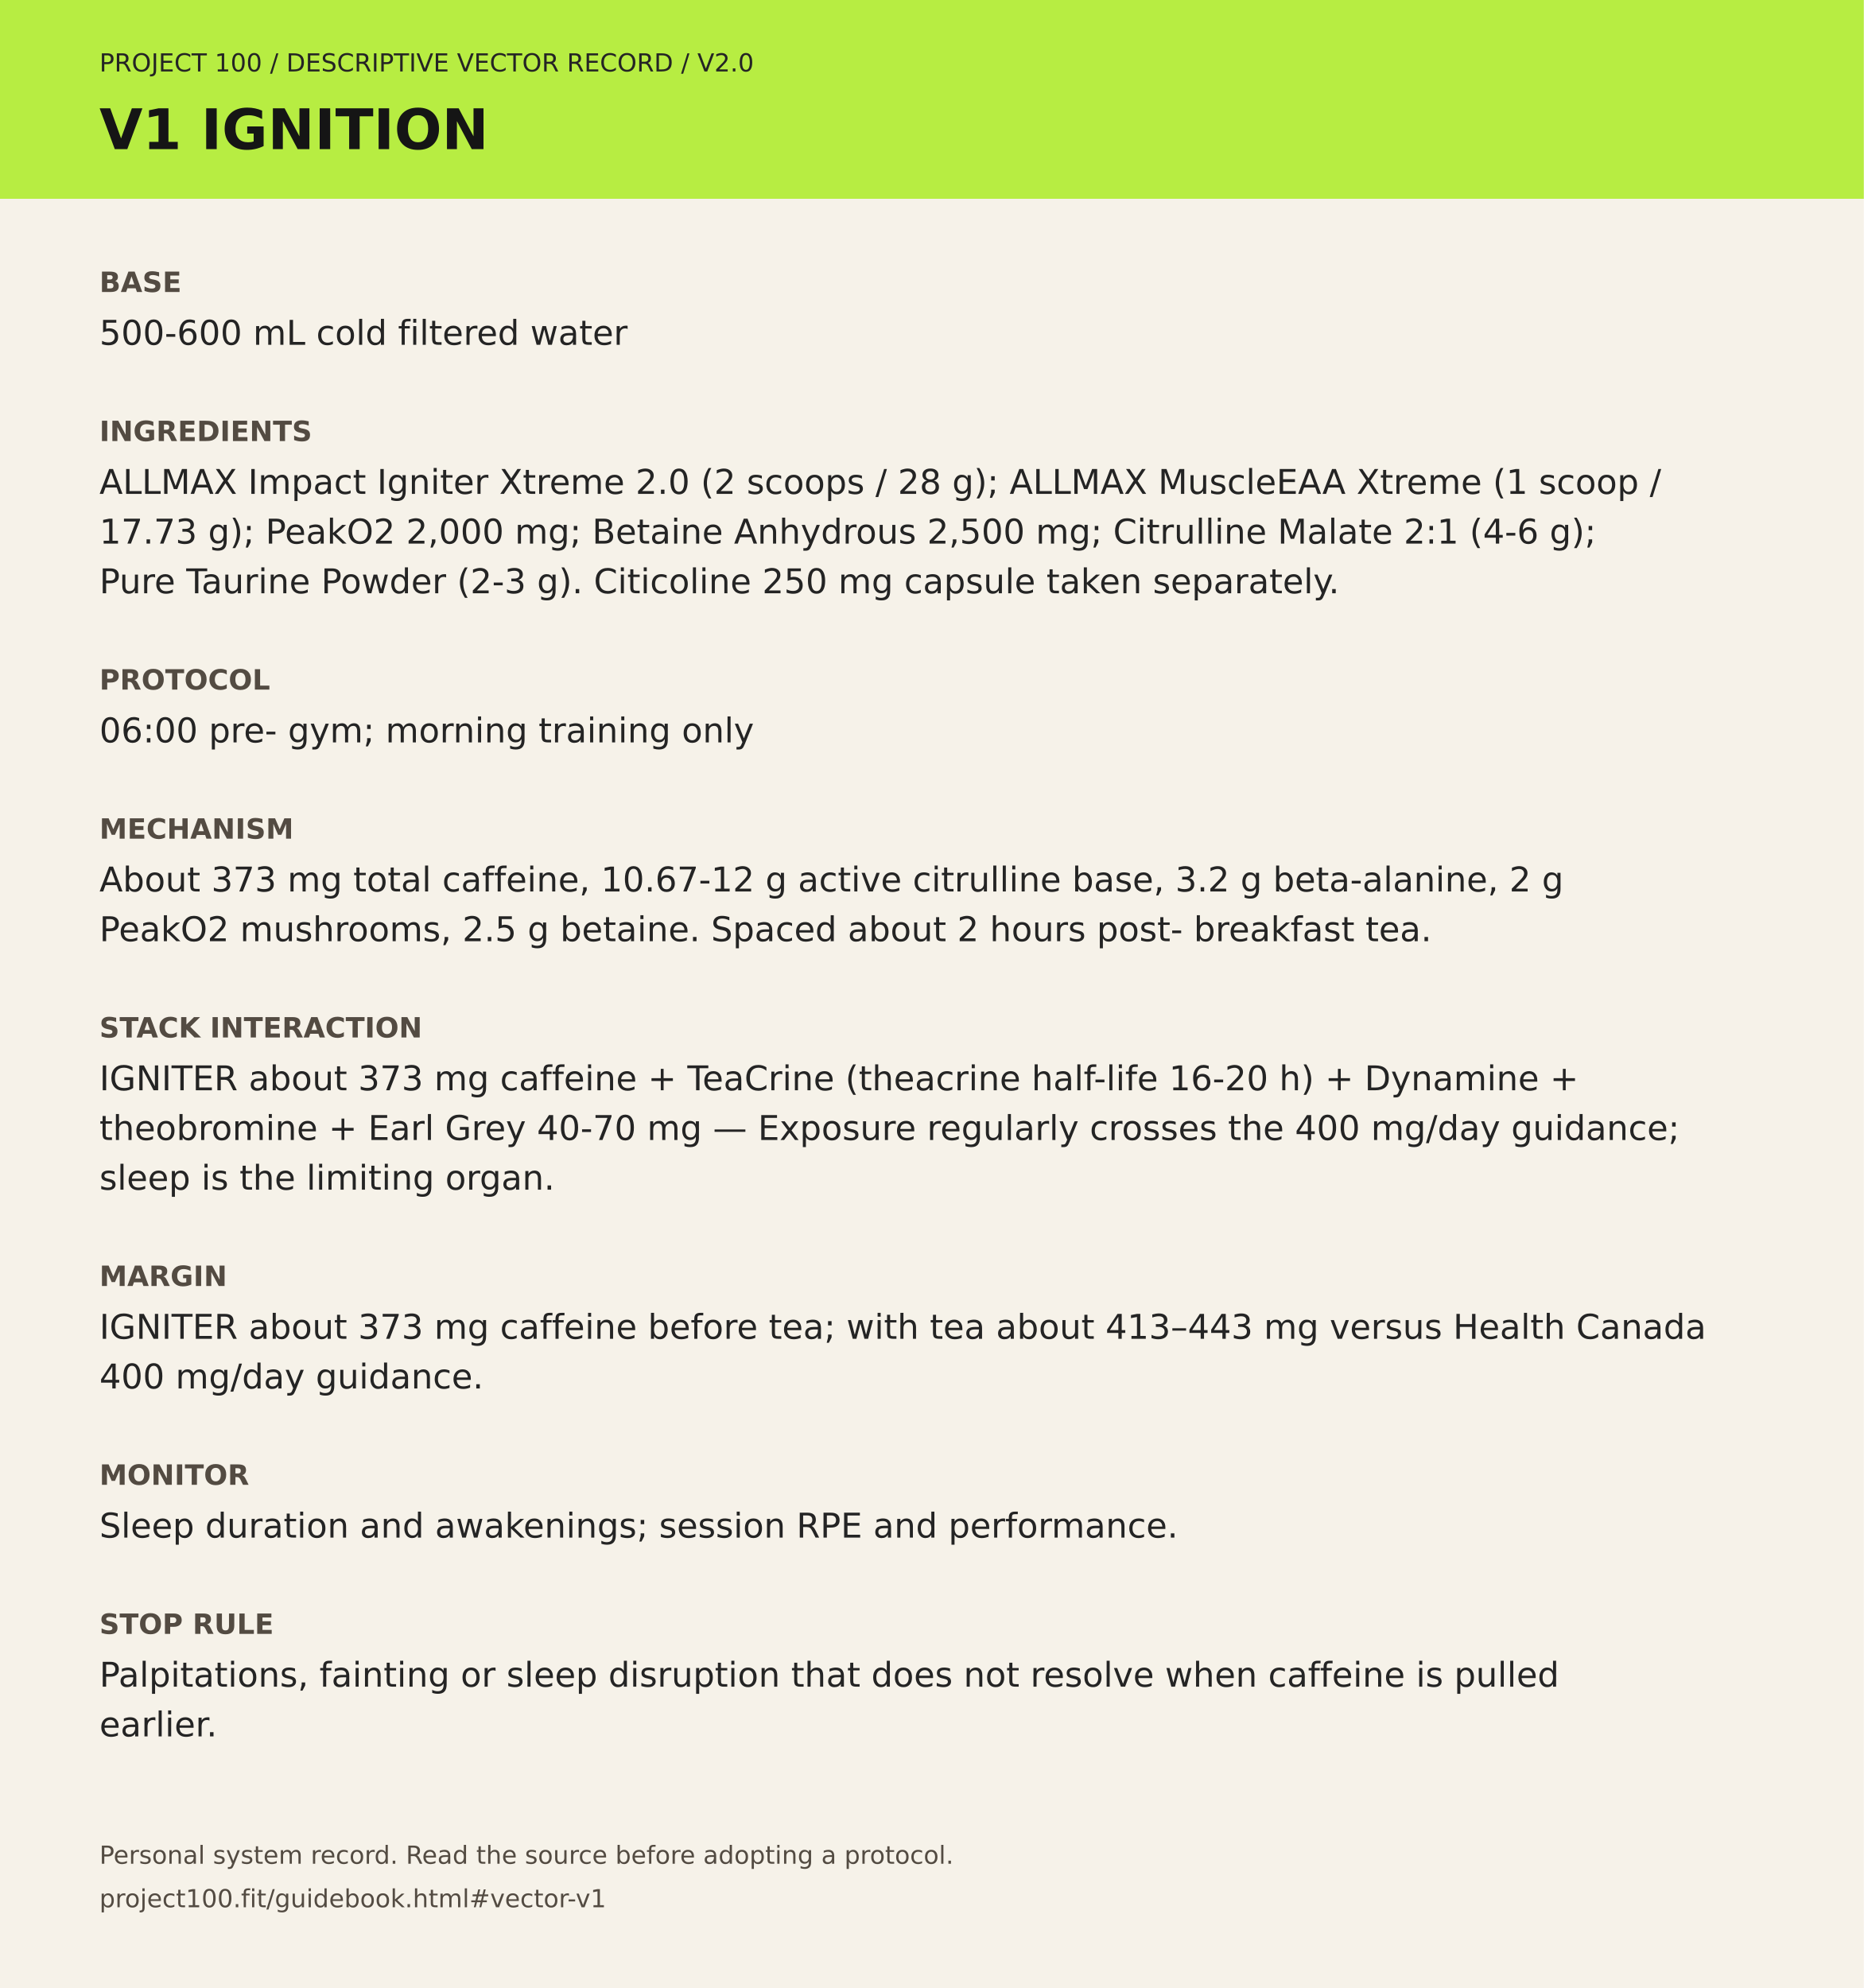
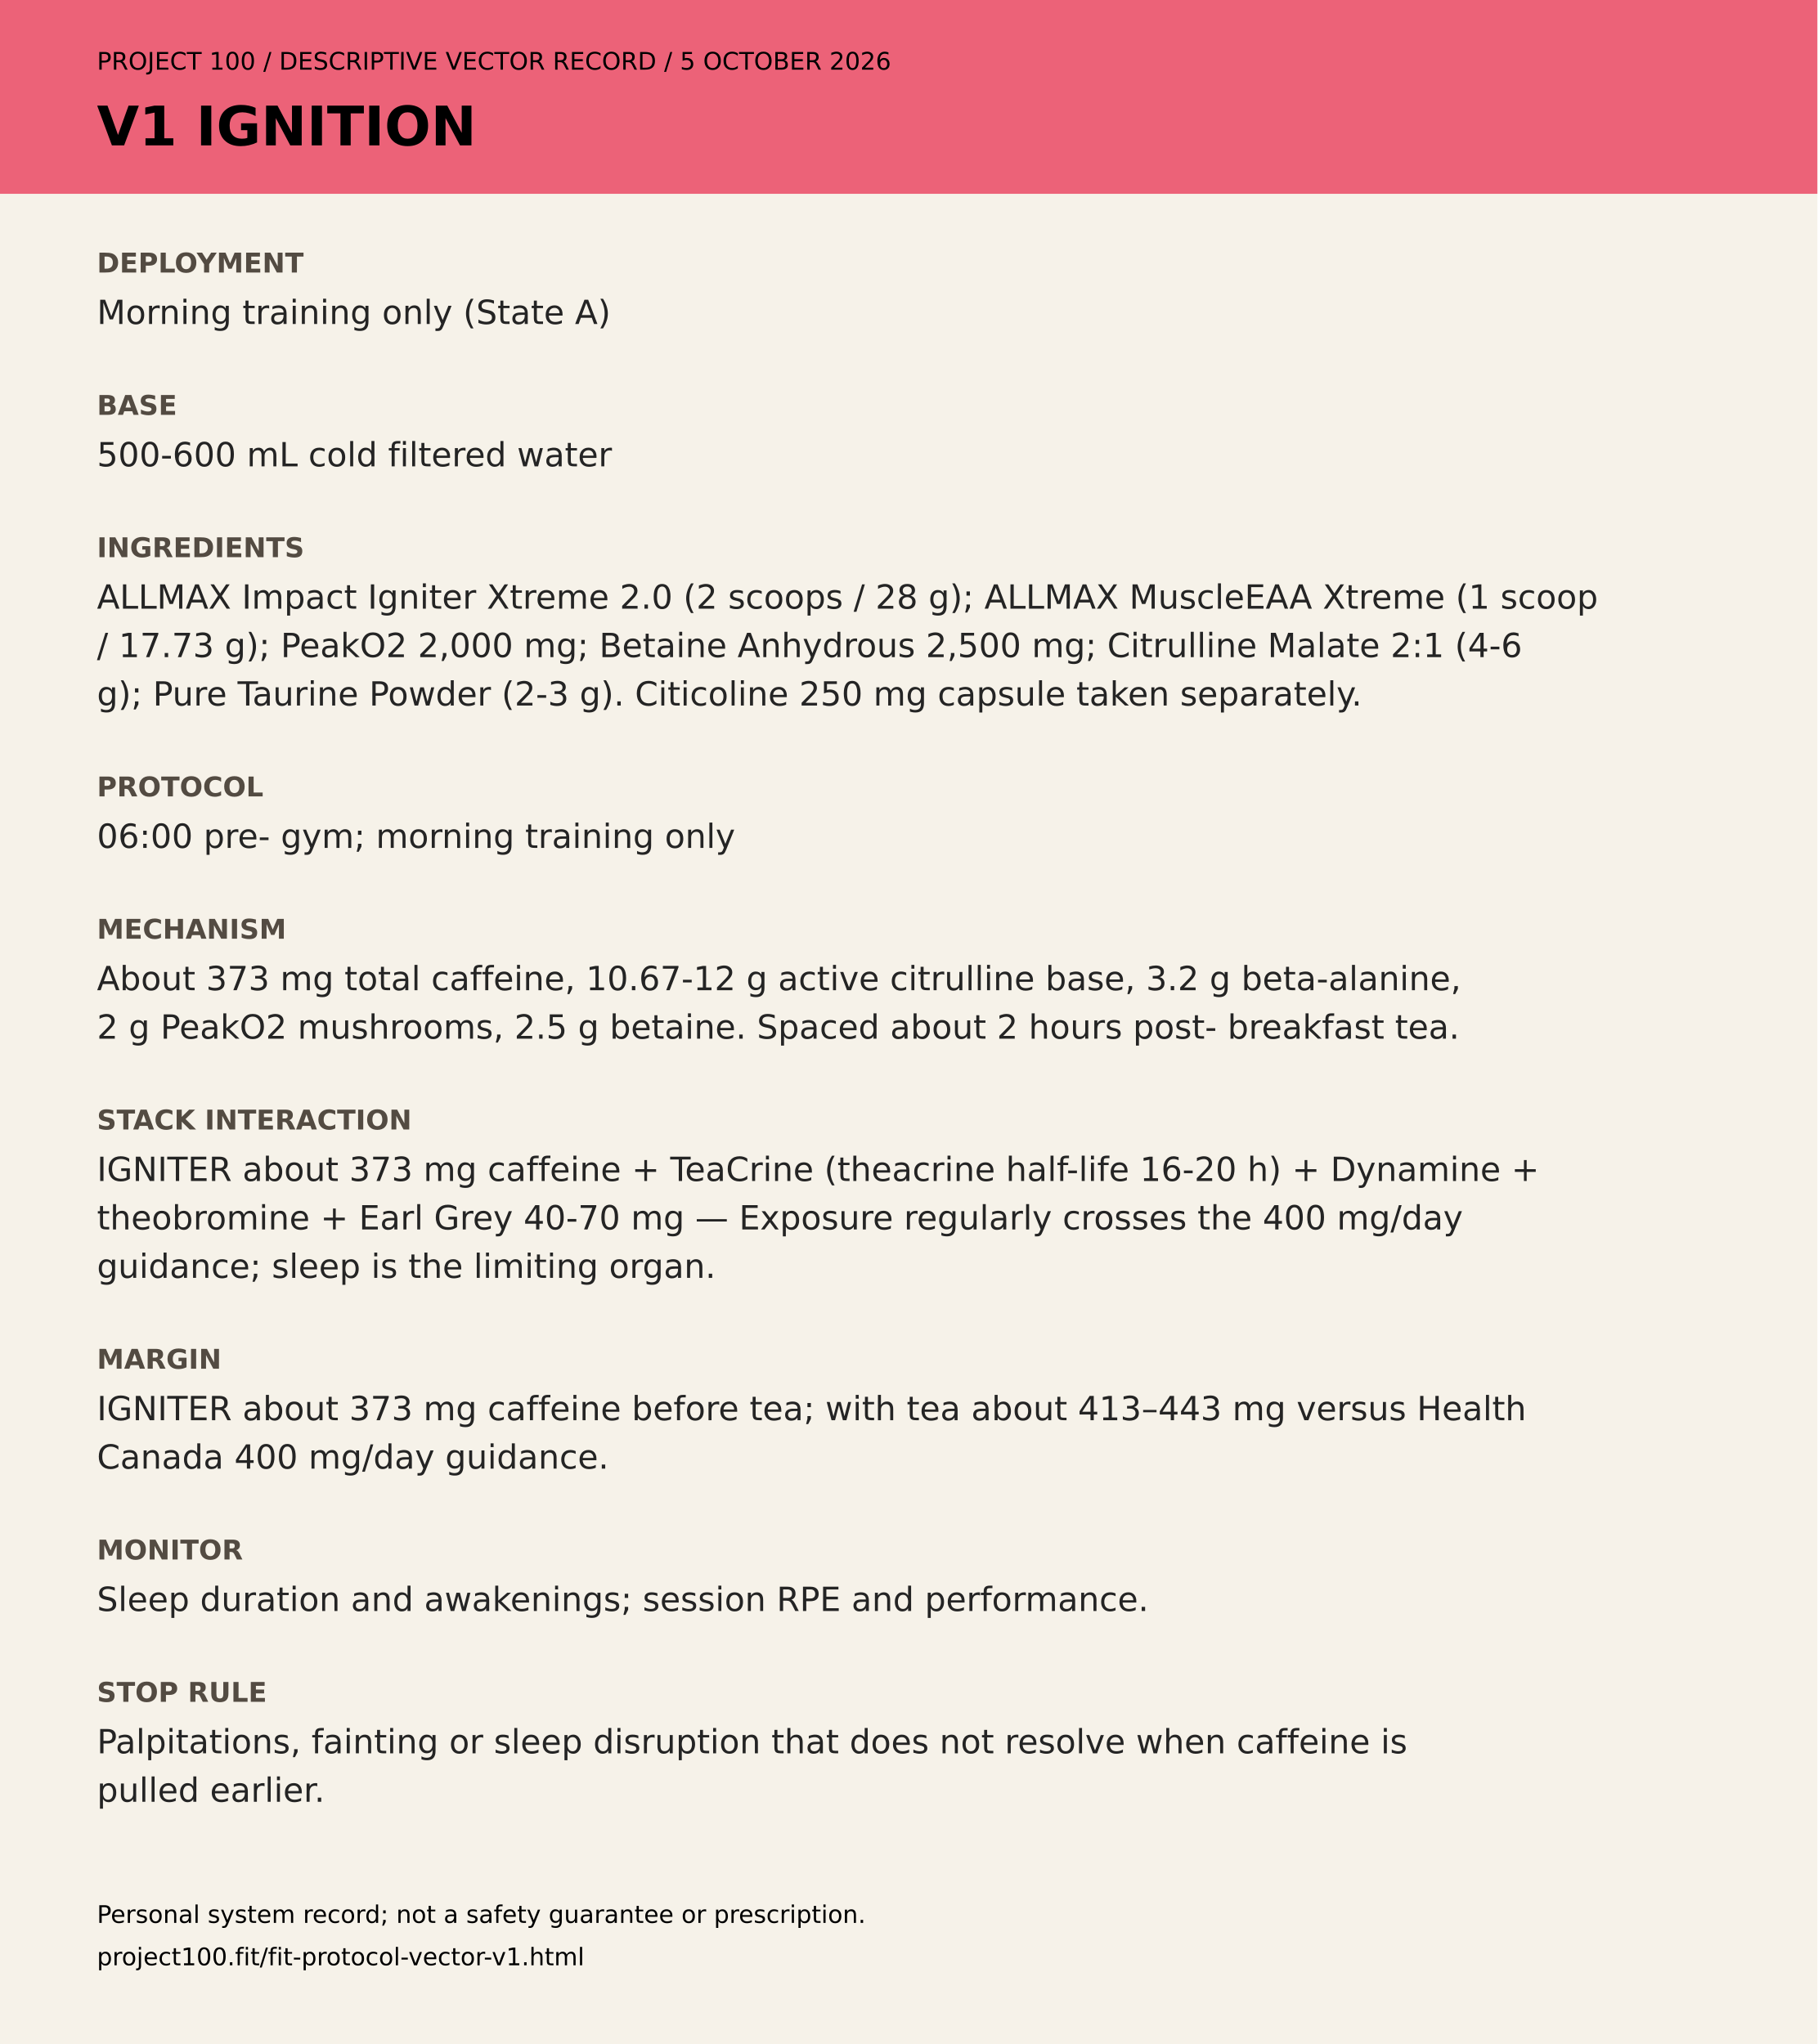
- <svg xmlns="http://www.w3.org/2000/svg" width="1200" height="1280" viewBox="0 0 1200 1280" role="img" aria-label="V1 IGNITION ingredients and protocol">
-   <rect width="1200" height="1280" fill="#f6f2e9" />
-   <rect width="1200" height="128" fill="#b7ed42" />
+ <svg xmlns="http://www.w3.org/2000/svg" width="1200" height="1350" viewBox="0 0 1200 1350" role="img" aria-label="V1 IGNITION descriptive record">
+   <rect width="1200" height="1350" fill="#f6f2e9" />
+   <rect width="1200" height="128" fill="#ec6278" />
  <g font-family="DejaVu Sans,Arial,sans-serif">
-     <text x="64" y="46" font-size="16" fill="#242424">PROJECT 100 / DESCRIPTIVE VECTOR RECORD / V2.0</text>
-     <text x="64" y="96" font-size="36" font-weight="700" fill="#151515">V1 IGNITION</text>
-     <text x="64" y="188" font-size="18" font-weight="700" fill="#534b42">BASE</text>
-     <text x="64" y="222" font-size="22" fill="#242424">500-600 mL cold filtered water</text>
-     <text x="64" y="284" font-size="18" font-weight="700" fill="#534b42">INGREDIENTS</text>
-     <text x="64" y="318" font-size="22" fill="#242424">ALLMAX Impact Igniter Xtreme 2.0 (2 scoops / 28 g); ALLMAX MuscleEAA Xtreme (1 scoop /</text>
-     <text x="64" y="350" font-size="22" fill="#242424">17.73 g); PeakO2 2,000 mg; Betaine Anhydrous 2,500 mg; Citrulline Malate 2:1 (4-6 g);</text>
-     <text x="64" y="382" font-size="22" fill="#242424">Pure Taurine Powder (2-3 g). Citicoline 250 mg capsule taken separately.</text>
-     <text x="64" y="444" font-size="18" font-weight="700" fill="#534b42">PROTOCOL</text>
-     <text x="64" y="478" font-size="22" fill="#242424">06:00 pre- gym; morning training only</text>
-     <text x="64" y="540" font-size="18" font-weight="700" fill="#534b42">MECHANISM</text>
-     <text x="64" y="574" font-size="22" fill="#242424">About 373 mg total caffeine, 10.67-12 g active citrulline base, 3.2 g beta-alanine, 2 g</text>
-     <text x="64" y="606" font-size="22" fill="#242424">PeakO2 mushrooms, 2.5 g betaine. Spaced about 2 hours post- breakfast tea.</text>
-     <text x="64" y="668" font-size="18" font-weight="700" fill="#534b42">STACK INTERACTION</text>
-     <text x="64" y="702" font-size="22" fill="#242424">IGNITER about 373 mg caffeine + TeaCrine (theacrine half-life 16-20 h) + Dynamine +</text>
-     <text x="64" y="734" font-size="22" fill="#242424">theobromine + Earl Grey 40-70 mg — Exposure regularly crosses the 400 mg/day guidance;</text>
-     <text x="64" y="766" font-size="22" fill="#242424">sleep is the limiting organ.</text>
-     <text x="64" y="828" font-size="18" font-weight="700" fill="#534b42">MARGIN</text>
-     <text x="64" y="862" font-size="22" fill="#242424">IGNITER about 373 mg caffeine before tea; with tea about 413–443 mg versus Health Canada</text>
-     <text x="64" y="894" font-size="22" fill="#242424">400 mg/day guidance.</text>
-     <text x="64" y="956" font-size="18" font-weight="700" fill="#534b42">MONITOR</text>
-     <text x="64" y="990" font-size="22" fill="#242424">Sleep duration and awakenings; session RPE and performance.</text>
-     <text x="64" y="1052" font-size="18" font-weight="700" fill="#534b42">STOP RULE</text>
-     <text x="64" y="1086" font-size="22" fill="#242424">Palpitations, fainting or sleep disruption that does not resolve when caffeine is pulled</text>
-     <text x="64" y="1118" font-size="22" fill="#242424">earlier.</text>
-     <text x="64" y="1200" font-size="16" fill="#534b42">Personal system record. Read the source before adopting a protocol.</text>
-     <text x="64" y="1228" font-size="16" fill="#534b42">project100.fit/guidebook.html#vector-v1</text>
+     <text x="64" y="46" font-size="16">PROJECT 100 / DESCRIPTIVE VECTOR RECORD / 5 OCTOBER 2026</text>
+     <text x="64" y="96" font-size="36" font-weight="700">V1 IGNITION</text>
+     <text x="64" y="180" font-size="18" font-weight="700" fill="#534b42">DEPLOYMENT</text>
+     <text x="64" y="214" font-size="22" fill="#242424">Morning training only (State A)</text>
+     <text x="64" y="274" font-size="18" font-weight="700" fill="#534b42">BASE</text>
+     <text x="64" y="308" font-size="22" fill="#242424">500-600 mL cold filtered water</text>
+     <text x="64" y="368" font-size="18" font-weight="700" fill="#534b42">INGREDIENTS</text>
+     <text x="64" y="402" font-size="22" fill="#242424">ALLMAX Impact Igniter Xtreme 2.0 (2 scoops / 28 g); ALLMAX MuscleEAA Xtreme (1 scoop</text>
+     <text x="64" y="434" font-size="22" fill="#242424">/ 17.73 g); PeakO2 2,000 mg; Betaine Anhydrous 2,500 mg; Citrulline Malate 2:1 (4-6</text>
+     <text x="64" y="466" font-size="22" fill="#242424">g); Pure Taurine Powder (2-3 g). Citicoline 250 mg capsule taken separately.</text>
+     <text x="64" y="526" font-size="18" font-weight="700" fill="#534b42">PROTOCOL</text>
+     <text x="64" y="560" font-size="22" fill="#242424">06:00 pre- gym; morning training only</text>
+     <text x="64" y="620" font-size="18" font-weight="700" fill="#534b42">MECHANISM</text>
+     <text x="64" y="654" font-size="22" fill="#242424">About 373 mg total caffeine, 10.67-12 g active citrulline base, 3.2 g beta-alanine,</text>
+     <text x="64" y="686" font-size="22" fill="#242424">2 g PeakO2 mushrooms, 2.5 g betaine. Spaced about 2 hours post- breakfast tea.</text>
+     <text x="64" y="746" font-size="18" font-weight="700" fill="#534b42">STACK INTERACTION</text>
+     <text x="64" y="780" font-size="22" fill="#242424">IGNITER about 373 mg caffeine + TeaCrine (theacrine half-life 16-20 h) + Dynamine +</text>
+     <text x="64" y="812" font-size="22" fill="#242424">theobromine + Earl Grey 40-70 mg — Exposure regularly crosses the 400 mg/day</text>
+     <text x="64" y="844" font-size="22" fill="#242424">guidance; sleep is the limiting organ.</text>
+     <text x="64" y="904" font-size="18" font-weight="700" fill="#534b42">MARGIN</text>
+     <text x="64" y="938" font-size="22" fill="#242424">IGNITER about 373 mg caffeine before tea; with tea about 413–443 mg versus Health</text>
+     <text x="64" y="970" font-size="22" fill="#242424">Canada 400 mg/day guidance.</text>
+     <text x="64" y="1030" font-size="18" font-weight="700" fill="#534b42">MONITOR</text>
+     <text x="64" y="1064" font-size="22" fill="#242424">Sleep duration and awakenings; session RPE and performance.</text>
+     <text x="64" y="1124" font-size="18" font-weight="700" fill="#534b42">STOP RULE</text>
+     <text x="64" y="1158" font-size="22" fill="#242424">Palpitations, fainting or sleep disruption that does not resolve when caffeine is</text>
+     <text x="64" y="1190" font-size="22" fill="#242424">pulled earlier.</text>
+     <text x="64" y="1270" font-size="16">Personal system record; not a safety guarantee or prescription.</text>
+     <text x="64" y="1298" font-size="16">project100.fit/fit-protocol-vector-v1.html</text>
  </g>
</svg>
